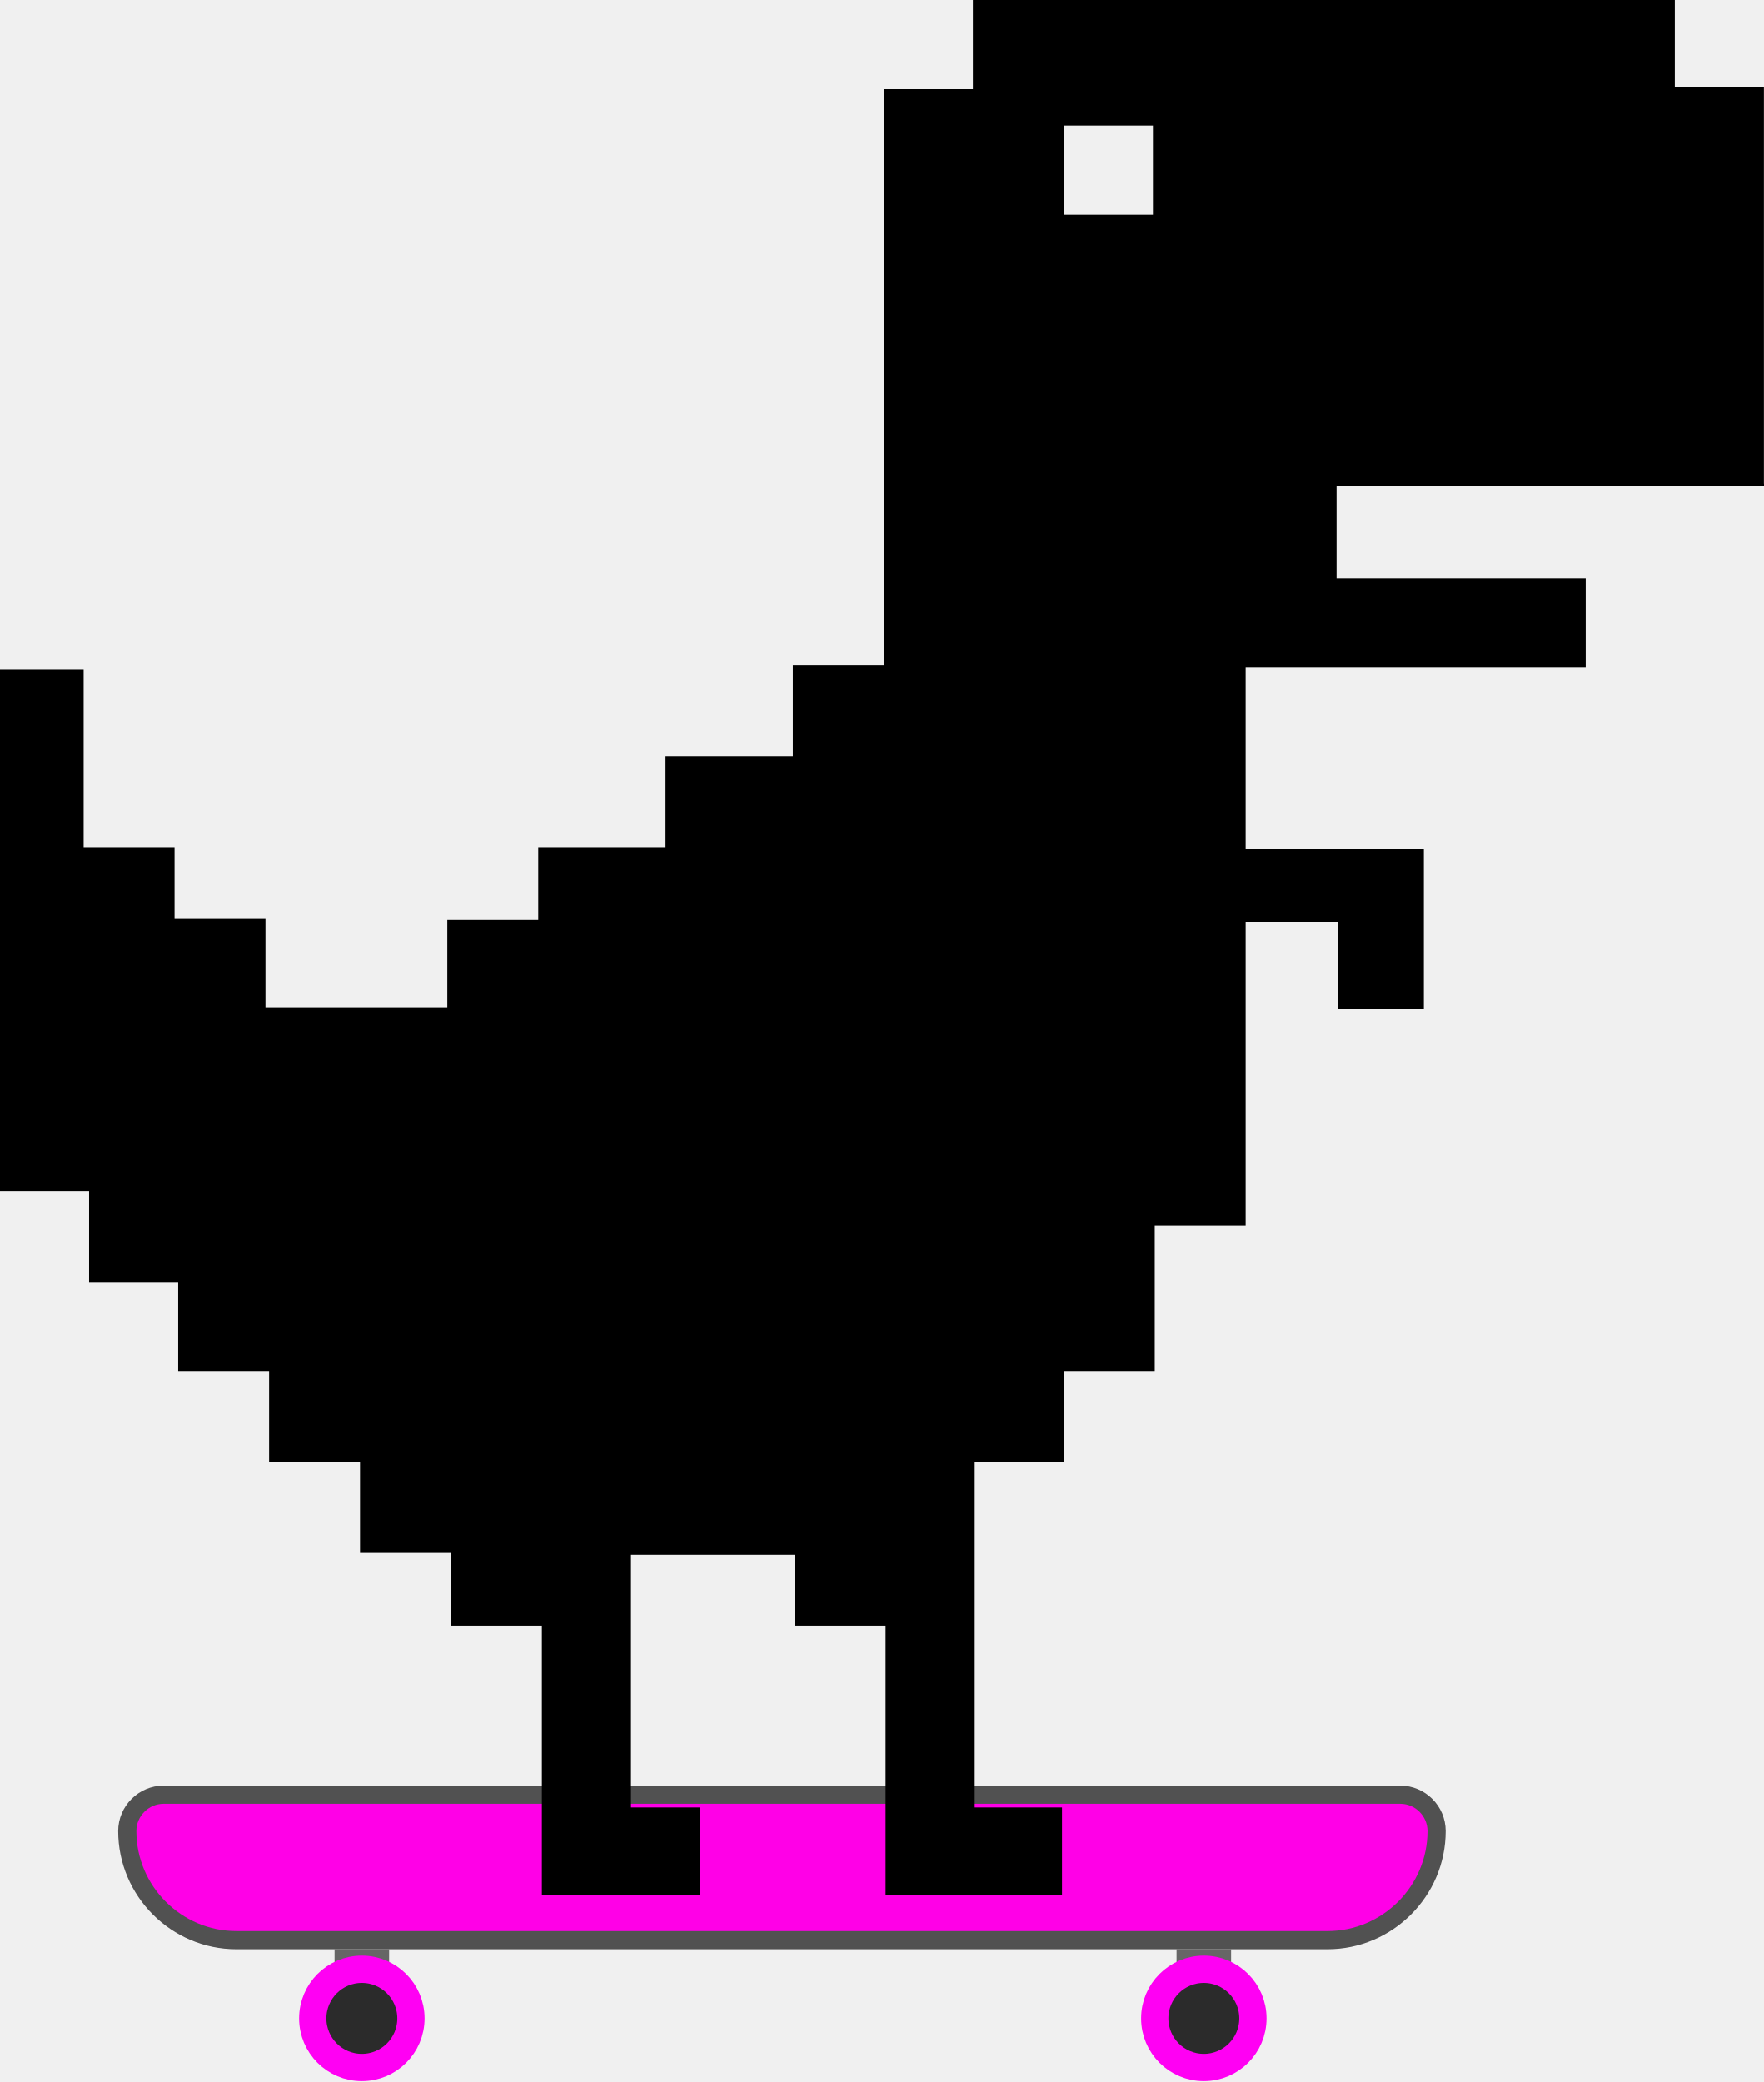
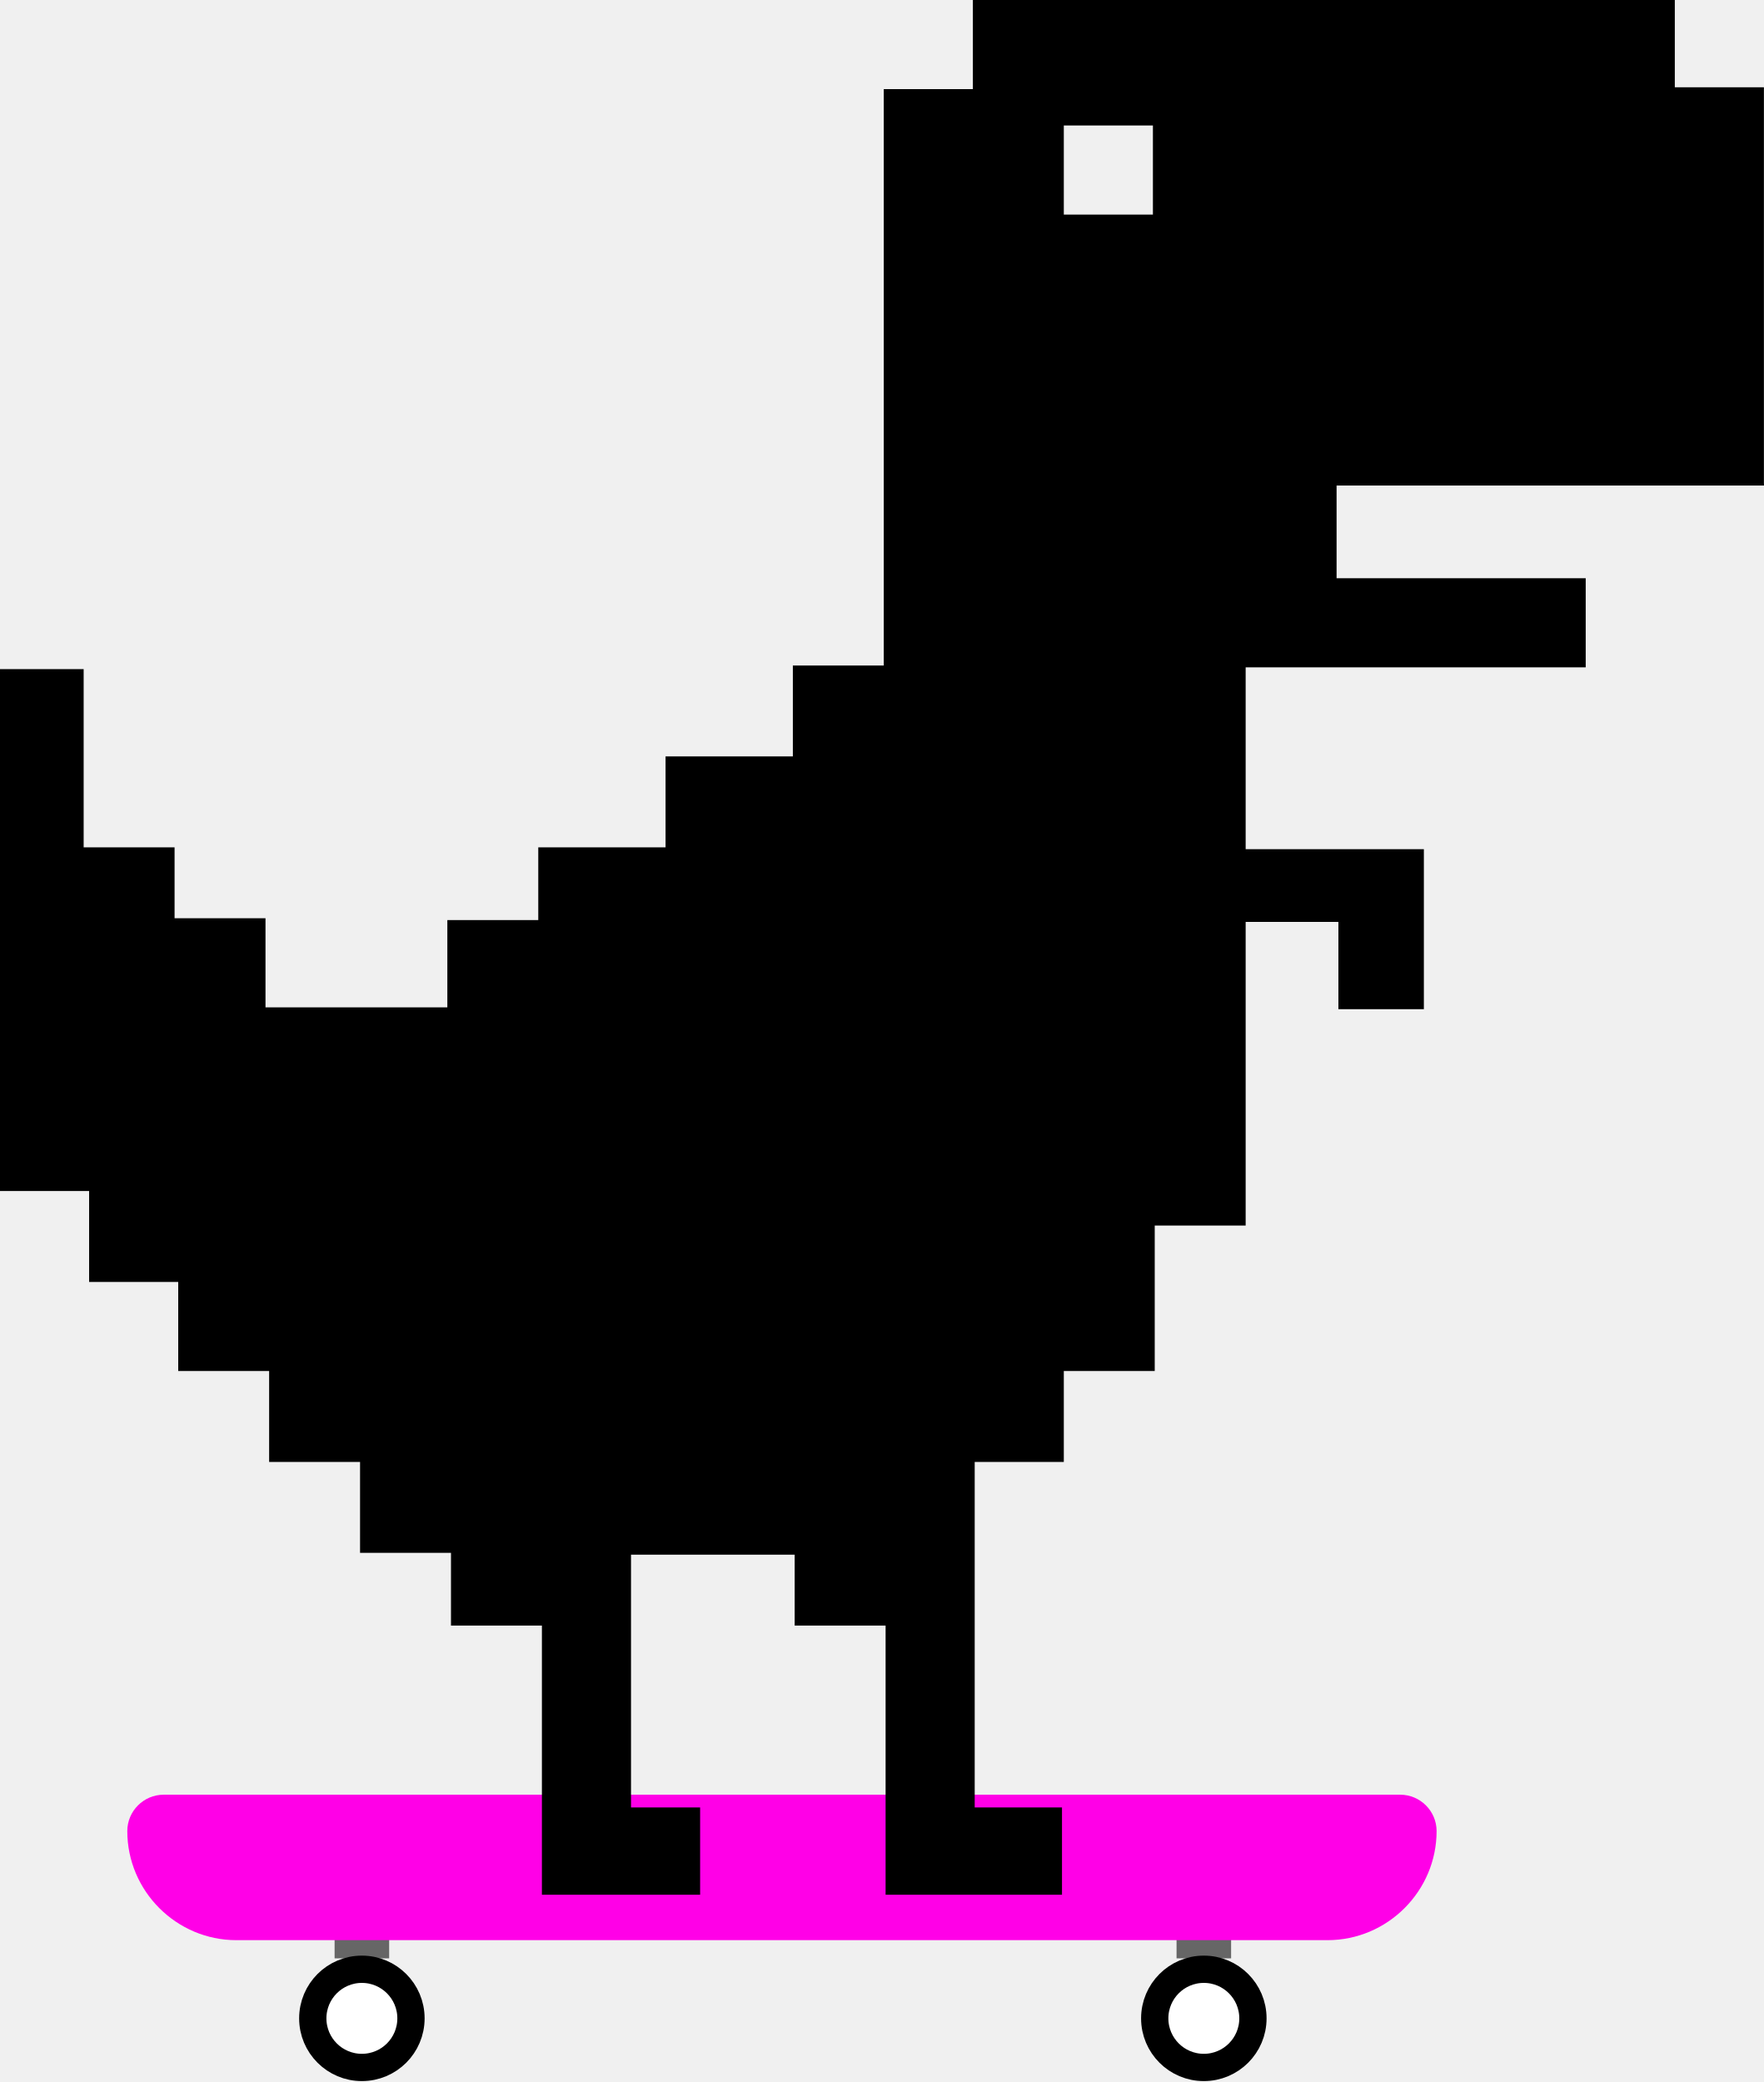
<svg xmlns="http://www.w3.org/2000/svg" id="Layer_2" version="1.1" viewBox="0 0 97 114.5">
  <defs>
    <style>
      .st0 {
-         fill: #515151;
+         fill: none;
        stroke: #666;
        stroke-width: 3px;
      }

-       .st0, .st1, .st2 {
+       .st0, .st1 {
        stroke-miterlimit: 10;
-       }
- 
-       .st1 {
-         fill: #2b2b2b;
-         stroke: #ff00f3;
-         stroke-width: 1.5px;
      }

      .st2 {
        fill: #ff00e7;
-         stroke: #515151;
+       }
+ 
+       .st1 {
+         fill: #fff;
+         stroke: #000;
+         stroke-width: 1.5px;
      }
    </style>
  </defs>
-   <line class="st0" x1="66.2" y1="107.2" x2="66.2" y2="108.7" />
-   <line class="st0" x1="19.9" y1="107.2" x2="19.9" y2="108.7" />
+   <line class="st0" x1="66.2" y1="106.2" x2="66.2" y2="107.7" />
+   <line class="st0" x1="19.9" y1="106.2" x2="19.9" y2="107.7" />
  <circle class="st1" cx="19.9" cy="111" r="2.7" />
  <circle class="st1" cx="66.2" cy="111" r="2.7" />
  <path class="st2" d="M9,98.7h68c1.1,0,2,.9,2,2h0c0,3.3-2.7,6-6,6H13c-3.3,0-6-2.7-6-6h0c0-1.1.9-2,2-2Z" />
  <g id="Layer_1-2">
    <path d="M97,26.6V4.8h-4.9V0h-38.6v4.9h-4.9v31.7h-5v5h-7v5h-7v4h-5v4.8h-10v-4.9h-5v-3.9h-5v-9.8H0v28.7h4.9v5h4.9v4.9h5v5h5v5h5v4h5v14.8h8.7v-4.8h-3.8v-13.9h9v3.9h5v14.8h9.7v-4.8h-4.8v-19h4.9v-5h5v-8h5v-16.7h5.1v4.8h4.7v-8.8h-9.8v-10h18.7v-4.9h-13.7v-5.1h23.6,0ZM63.4,11.8h-4.9v-4.9h4.9v4.9Z" />
  </g>
</svg>
